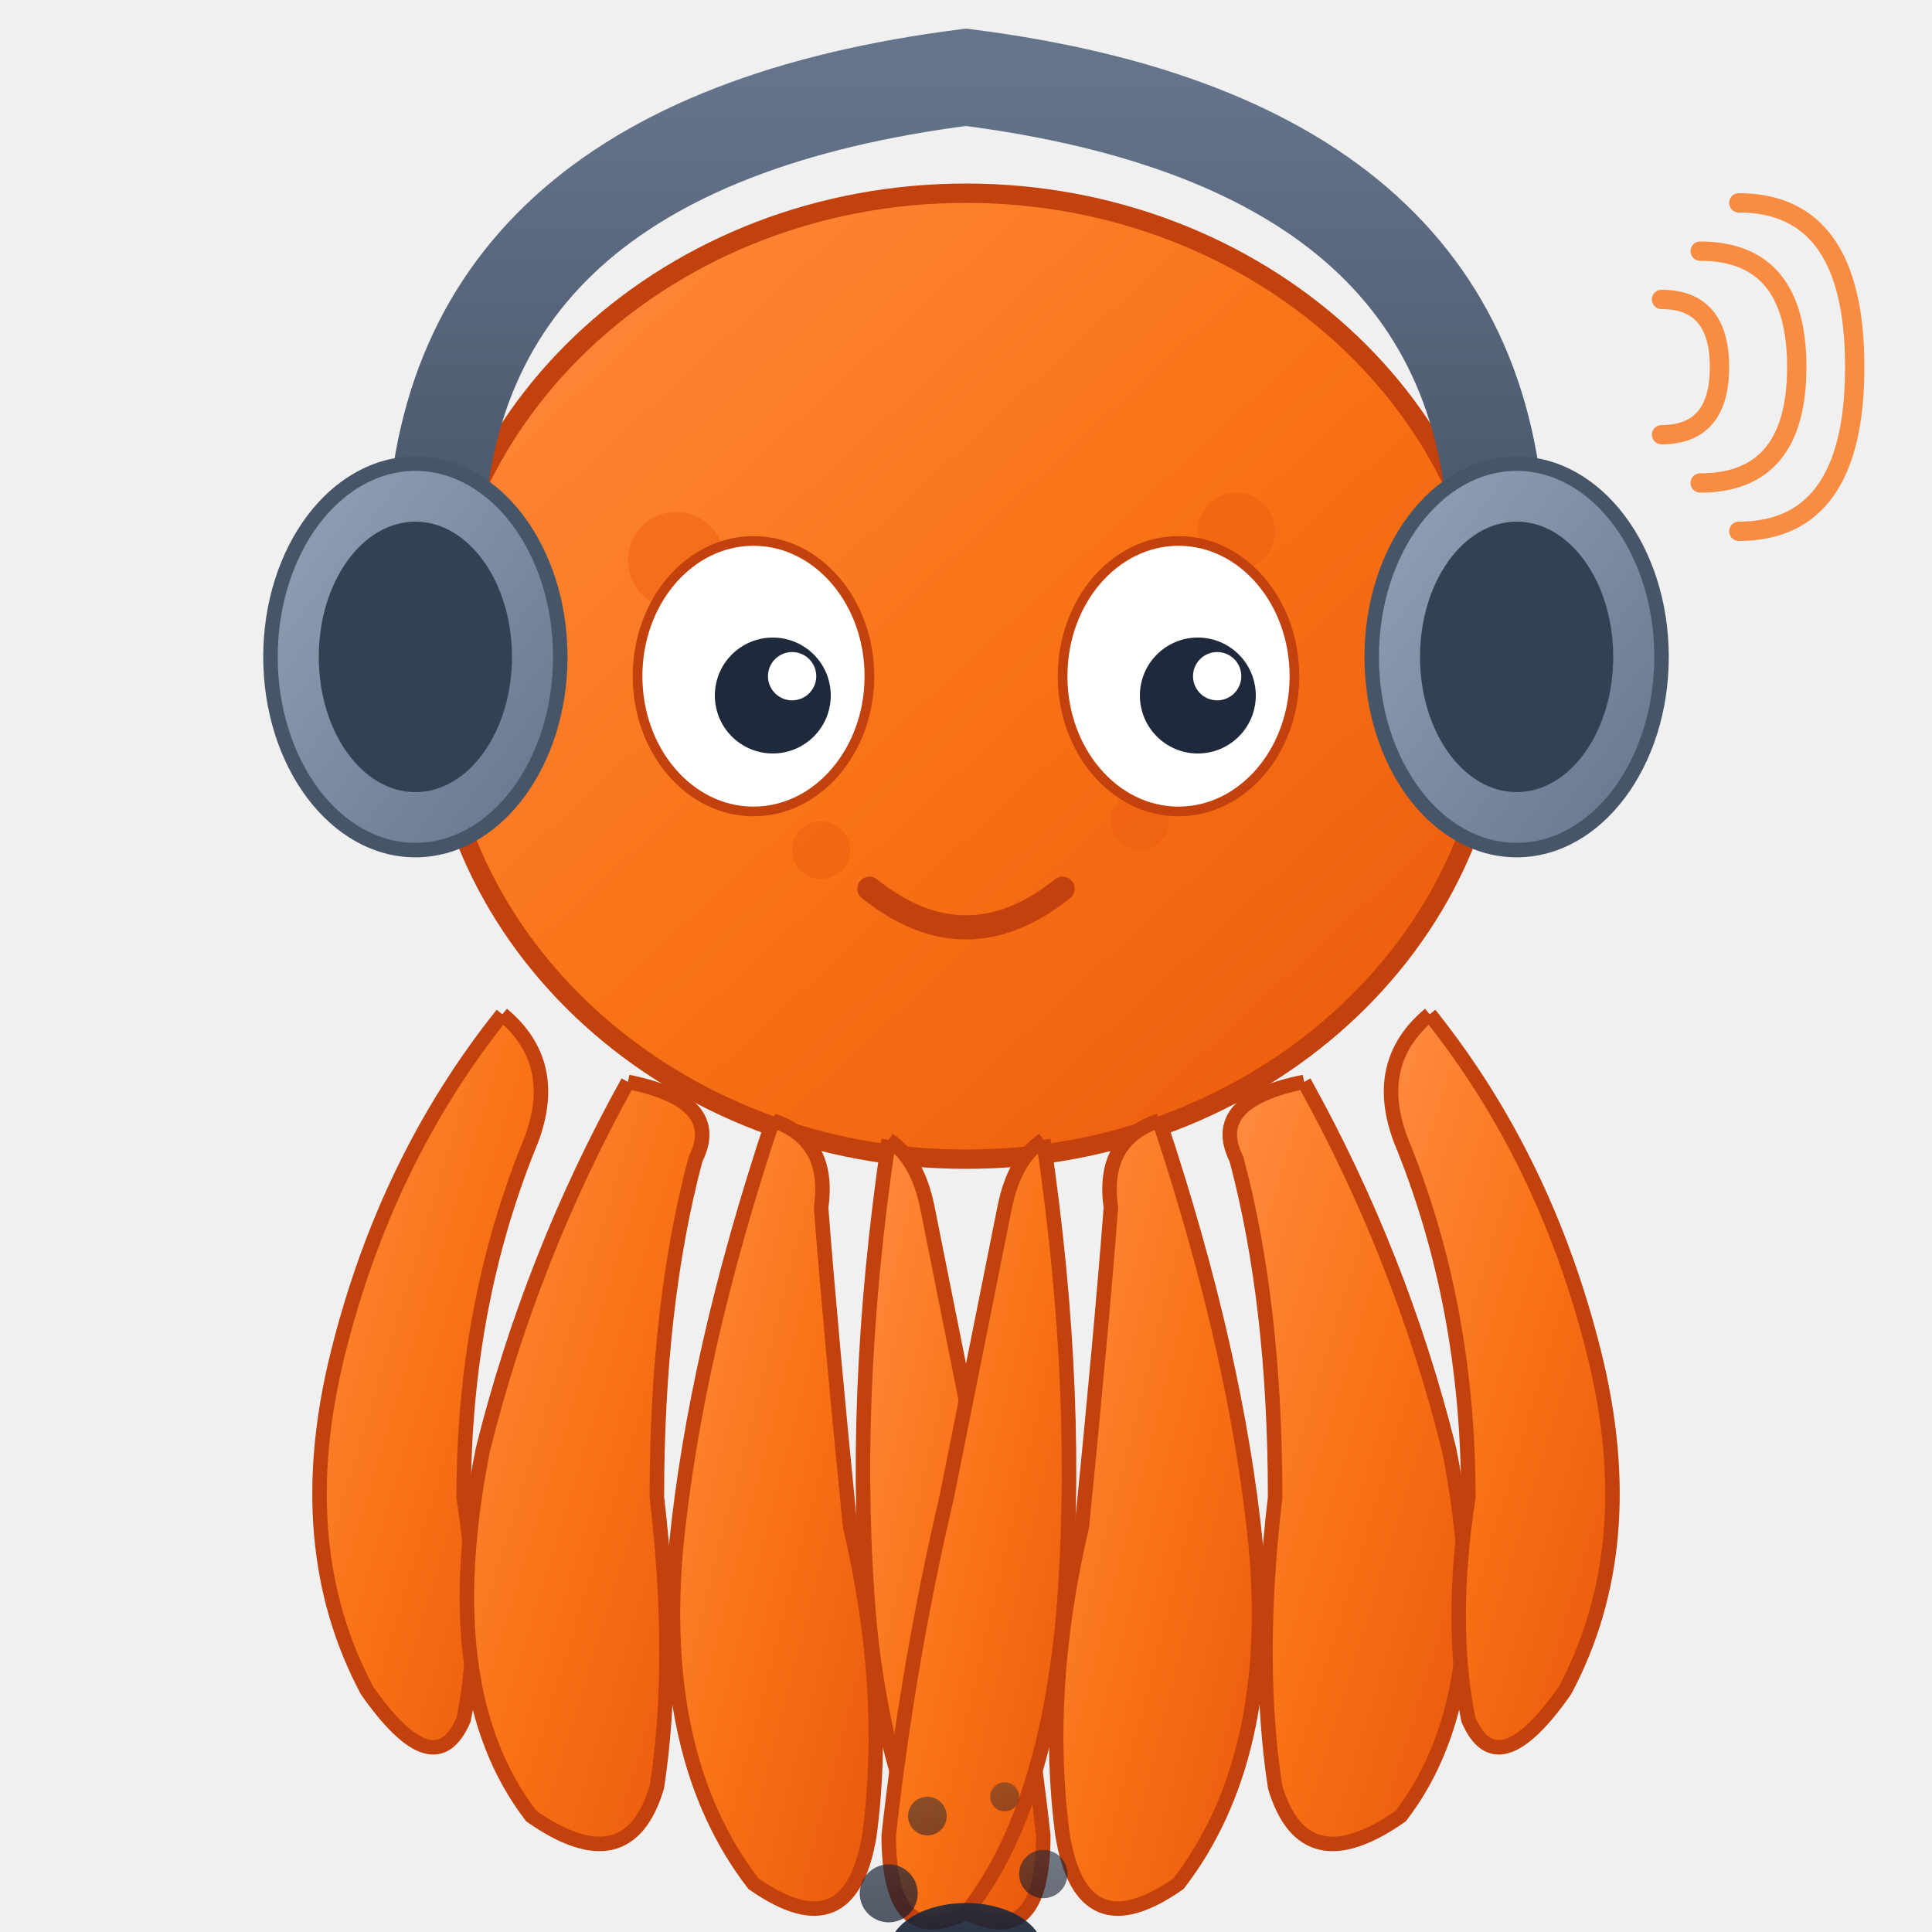
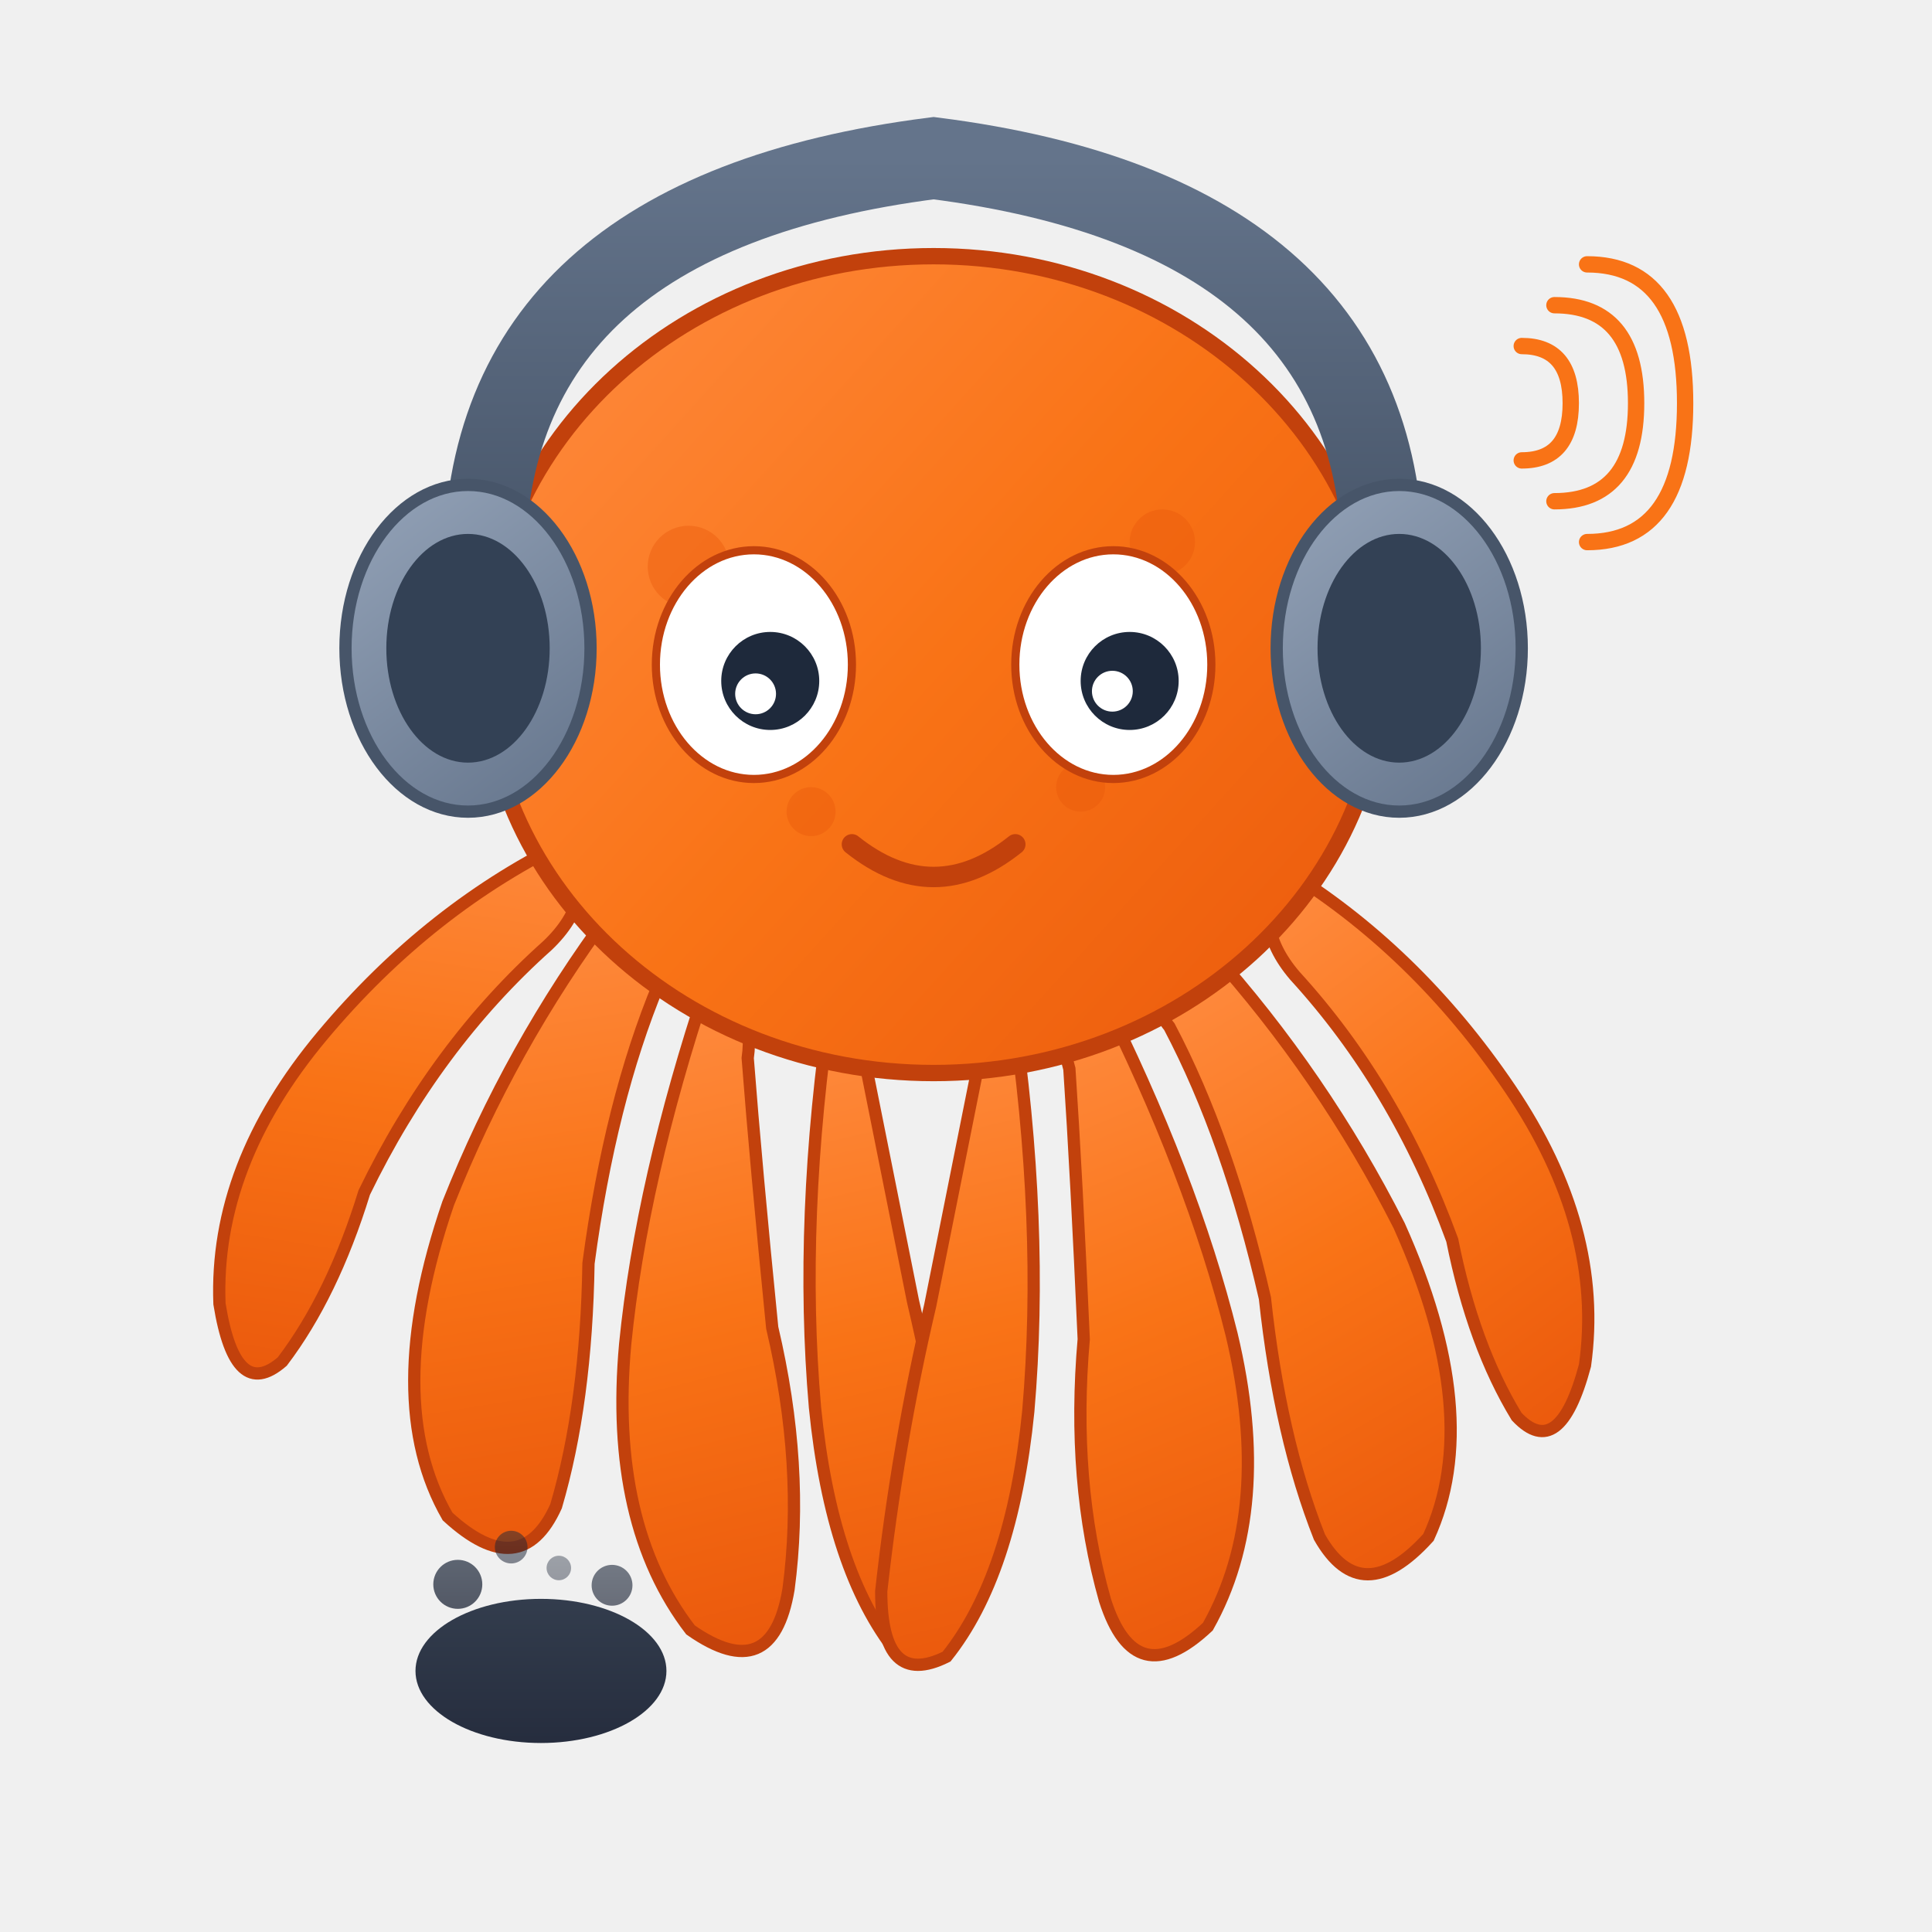
- <svg xmlns="http://www.w3.org/2000/svg" viewBox="0 0 200 200">
-   <defs>
-     <linearGradient id="bodyGrad" x1="0%" y1="0%" x2="100%" y2="100%">
-       <stop offset="0%" stop-color="#ff8c42" />
-       <stop offset="50%" stop-color="#f97316" />
-       <stop offset="100%" stop-color="#ea580c" />
-     </linearGradient>
-     <linearGradient id="headphoneGrad" x1="0%" y1="0%" x2="0%" y2="100%">
-       <stop offset="0%" stop-color="#64748b" />
-       <stop offset="100%" stop-color="#475569" />
-     </linearGradient>
-     <linearGradient id="earpadGrad" x1="0%" y1="0%" x2="100%" y2="100%">
-       <stop offset="0%" stop-color="#94a3b8" />
-       <stop offset="100%" stop-color="#64748b" />
-     </linearGradient>
-     <linearGradient id="inkGrad" x1="0%" y1="0%" x2="0%" y2="100%">
-       <stop offset="0%" stop-color="#1e293b" />
-       <stop offset="100%" stop-color="#0f172a" />
-     </linearGradient>
-   </defs>
-   <ellipse cx="100" cy="70" rx="55" ry="50" fill="url(#bodyGrad)" stroke="#c2410c" stroke-width="2" />
-   <circle cx="70" cy="58" r="5" fill="#ea580c" opacity="0.4" />
-   <circle cx="128" cy="55" r="4" fill="#ea580c" opacity="0.4" />
-   <circle cx="85" cy="88" r="3" fill="#ea580c" opacity="0.4" />
-   <circle cx="118" cy="85" r="3" fill="#ea580c" opacity="0.4" />
-   <g fill="url(#bodyGrad)" stroke="#c2410c" stroke-width="1.5">
-     <path d="M52 105              Q40 120 35 140              Q30 160 38 175              Q45 185 48 178              Q50 168 48 155              Q48 135 55 118              Q58 110 52 105" />
-     <path d="M65 112              Q55 130 50 150              Q45 175 55 188              Q65 195 68 185              Q70 172 68 155              Q68 135 72 120              Q75 114 65 112" />
-     <path d="M80 116              Q72 140 70 160              Q68 182 78 195              Q88 202 90 190              Q92 175 88 158              Q86 138 85 125              Q86 118 80 116" />
-     <path d="M92 118              Q88 145 90 168              Q92 188 100 198              Q108 202 108 190              Q106 172 102 155              Q98 135 96 125              Q95 120 92 118" />
-     <path d="M108 118              Q112 145 110 168              Q108 188 100 198              Q92 202 92 190              Q94 172 98 155              Q102 135 104 125              Q105 120 108 118" />
-     <path d="M120 116              Q128 140 130 160              Q132 182 122 195              Q112 202 110 190              Q108 175 112 158              Q114 138 115 125              Q114 118 120 116" />
-     <path d="M135 112              Q145 130 150 150              Q155 175 145 188              Q135 195 132 185              Q130 172 132 155              Q132 135 128 120              Q125 114 135 112" />
-     <path d="M148 105              Q160 120 165 140              Q170 160 162 175              Q155 185 152 178              Q150 168 152 155              Q152 135 145 118              Q142 110 148 105" />
+ <svg xmlns="http://www.w3.org/2000/svg" xmlns:xlink="http://www.w3.org/1999/xlink" clip-rule="evenodd" fill-rule="evenodd" viewBox="0 0 256 256">
+   <linearGradient id="a">
+     <stop offset="0" stop-color="#ff8c42" />
+     <stop offset=".5" stop-color="#f97316" />
+     <stop offset="1" stop-color="#ea580c" />
+   </linearGradient>
+   <linearGradient id="b" gradientTransform="matrix(22.92308 75.88235 -75.88235 22.92308 33.07692 105)" gradientUnits="userSpaceOnUse" x1="0" x2="1" xlink:href="#a" y1="0" y2="0" />
+   <linearGradient id="c" gradientTransform="matrix(24.35897 78.88235 -78.88235 24.35897 48.33333 112)" gradientUnits="userSpaceOnUse" x1="0" x2="1" xlink:href="#a" y1="0" y2="0" />
+   <linearGradient id="d" gradientTransform="matrix(21 81.57895 -81.57895 21 69.66667 116)" gradientUnits="userSpaceOnUse" x1="0" x2="1" xlink:href="#a" y1="0" y2="0" />
+   <linearGradient id="e" gradientTransform="matrix(18.66667 81 -81 18.66667 89.33333 118)" gradientUnits="userSpaceOnUse" x1="0" x2="1" xlink:href="#a" y1="0" y2="0" />
+   <linearGradient id="f" gradientTransform="matrix(18.66667 81 -81 18.66667 92 118)" gradientUnits="userSpaceOnUse" x1="0" x2="1" xlink:href="#a" y1="0" y2="0" />
+   <linearGradient id="g" gradientTransform="matrix(21 81.57895 -81.57895 21 109.3333 116)" gradientUnits="userSpaceOnUse" x1="0" x2="1" xlink:href="#a" y1="0" y2="0" />
+   <linearGradient id="h" gradientTransform="matrix(24.35897 78.88235 -78.88235 24.35897 127.3077 112)" gradientUnits="userSpaceOnUse" x1="0" x2="1" xlink:href="#a" y1="0" y2="0" />
+   <linearGradient id="i" gradientTransform="matrix(22.92308 75.88235 -75.88235 22.92308 144 105)" gradientUnits="userSpaceOnUse" x1="0" x2="1" xlink:href="#a" y1="0" y2="0" />
+   <linearGradient id="j" gradientTransform="matrix(110 100 -100 110 45 20)" gradientUnits="userSpaceOnUse" x1="0" x2="1" xlink:href="#a" y1="0" y2="0" />
+   <linearGradient id="k" gradientTransform="matrix(0 10 -10 0 92 197)" gradientUnits="userSpaceOnUse" x1="0" x2="1" y1="0" y2="0">
+     <stop offset="0" stop-color="#1e293b" stop-opacity=".9" />
+     <stop offset="1" stop-color="#0f172a" stop-opacity=".9" />
+   </linearGradient>
+   <linearGradient id="l" gradientTransform="matrix(0 6 -6 0 89 193)" gradientUnits="userSpaceOnUse" x1="0" x2="1" y1="0" y2="0">
+     <stop offset="0" stop-color="#1e293b" stop-opacity=".7" />
+     <stop offset="1" stop-color="#0f172a" stop-opacity=".7" />
+   </linearGradient>
+   <linearGradient id="m" gradientTransform="matrix(0 5 -5 0 105.5 191.5)" gradientUnits="userSpaceOnUse" x1="0" x2="1" y1="0" y2="0">
+     <stop offset="0" stop-color="#1e293b" stop-opacity=".6" />
+     <stop offset="1" stop-color="#0f172a" stop-opacity=".6" />
+   </linearGradient>
+   <linearGradient id="n" gradientTransform="matrix(0 4 -4 0 94 186)" gradientUnits="userSpaceOnUse" x1="0" x2="1" y1="0" y2="0">
+     <stop offset="0" stop-color="#1e293b" stop-opacity=".5" />
+     <stop offset="1" stop-color="#0f172a" stop-opacity=".5" />
+   </linearGradient>
+   <linearGradient id="o" gradientTransform="matrix(0 3 -3 0 102.5 184.5)" gradientUnits="userSpaceOnUse" x1="0" x2="1" y1="0" y2="0">
+     <stop offset="0" stop-color="#1e293b" stop-opacity=".4" />
+     <stop offset="1" stop-color="#0f172a" stop-opacity=".4" />
+   </linearGradient>
+   <linearGradient id="p" gradientTransform="matrix(0 50 -50 0 45 8)" gradientUnits="userSpaceOnUse" x1="0" x2="1" y1="0" y2="0">
+     <stop offset="0" stop-color="#64748b" />
+     <stop offset="1" stop-color="#475569" />
+   </linearGradient>
+   <linearGradient id="q">
+     <stop offset="0" stop-color="#94a3b8" />
+     <stop offset="1" stop-color="#64748b" />
+   </linearGradient>
+   <linearGradient id="r" gradientTransform="matrix(30 40 -40 30 28 48)" gradientUnits="userSpaceOnUse" x1="0" x2="1" xlink:href="#q" y1="0" y2="0" />
+   <linearGradient id="s" gradientTransform="matrix(30 40 -40 30 142 48)" gradientUnits="userSpaceOnUse" x1="0" x2="1" xlink:href="#q" y1="0" y2="0" />
+   <g stroke="#c2410c">
+     <path d="m52 105c-8 10-13.667 21.667-17 35s-2.333 25 3 35c4.667 6.667 8 7.667 10 3 1.333-6.667 1.333-14.333 0-23 0-13.333 2.333-25.667 7-37 2-5.333 1-9.667-3-13" fill="url(#b)" fill-rule="nonzero" stroke-width="1.5" transform="matrix(.9739374 .4722197 -.4722197 .9739374 74.71035 -15.61805)" />
+     <path d="m65 112c-6.667 12-11.667 24.667-15 38-3.333 16.667-1.667 29.333 5 38 6.667 4.667 11 3.667 13-3 1.333-8.667 1.333-18.667 0-30 0-13.333 1.333-25 4-35 2-4-.333-6.667-7-8" fill="url(#c)" fill-rule="nonzero" stroke-width="1.5" transform="matrix(1.072864 .1432162 -.1432162 1.072864 27.22144 -8.633995)" />
+     <path d="m80 116c-5.333 16-8.667 30.667-10 44-1.333 14.667 1.333 26.333 8 35 6.667 4.667 10.667 3 12-5 1.333-10 .667-20.667-2-32-1.333-13.333-2.333-24.333-3-33 .667-4.667-1-7.667-5-9" fill="url(#d)" fill-rule="nonzero" stroke-width="1.5" transform="matrix(1.08238 0 0 1.08238 7.072956 4.908685)" />
+     <path d="m92 118c-2.667 18-3.333 34.667-2 50 1.333 13.333 4.667 23.333 10 30 5.333 2.667 8 0 8-8-1.333-12-3.333-23.667-6-35-2.667-13.333-4.667-23.333-6-30-.667-3.333-2-5.667-4-7" fill="url(#e)" fill-rule="nonzero" stroke-width="1.5" transform="matrix(1.08238 0 0 1.08238 10.57475 4.655541)" />
+     <path d="m108 118c2.667 18 3.333 34.667 2 50-1.333 13.333-4.667 23.333-10 30-5.333 2.667-8 0-8-8 1.333-12 3.333-23.667 6-35 2.667-13.333 4.667-23.333 6-30 .667-3.333 2-5.667 4-7" fill="url(#f)" fill-rule="nonzero" stroke-width="1.5" transform="matrix(1.08238 0 0 1.08238 17.18768 5.201468)" />
+     <path d="m120 116c5.333 16 8.667 30.667 10 44 1.333 14.667-1.333 26.333-8 35-6.667 4.667-10.667 3-12-5-1.333-10-.667-20.667 2-32 1.333-13.333 2.333-24.333 3-33-.667-4.667 1-7.667 5-9" fill="url(#g)" fill-rule="nonzero" stroke-width="1.5" transform="matrix(1.071221 -.1550228 .1550228 1.071221 -.8703672 25.56148)" />
+     <path d="m135 112c6.667 12 11.667 24.667 15 38 3.333 16.667 1.667 29.333-5 38-6.667 4.667-11 3.667-13-3-1.333-8.667-1.333-18.667 0-30 0-13.333-1.333-25-4-35-2-4 .333-6.667 7-8" fill="url(#h)" fill-rule="nonzero" stroke-width="1.5" transform="matrix(1.0552 -.2410374 .2410374 1.0552 -9.039468 40.28003)" />
+     <path d="m148 105c8 10 13.667 21.667 17 35s2.333 25-3 35c-4.667 6.667-8 7.667-10 3-1.333-6.667-1.333-14.333 0-23 0-13.333-2.333-25.667-7-37-2-5.333-1-9.667 3-13" fill="url(#i)" fill-rule="nonzero" stroke-width="1.5" transform="matrix(1.016762 -.3711351 .3711351 1.016762 -19.64684 63.12906)" />
+     <ellipse cx="100" cy="70" fill="url(#j)" rx="55" ry="50" stroke-width="2" transform="matrix(1.08238 0 0 1.08238 15.47051 12.29829)" />
  </g>
-   <g fill="url(#inkGrad)">
-     <ellipse cx="100" cy="202" rx="8" ry="5" opacity="0.9" />
-     <circle cx="92" cy="196" r="3" opacity="0.7" />
-     <circle cx="108" cy="194" r="2.5" opacity="0.6" />
-     <circle cx="96" cy="188" r="2" opacity="0.5" />
-     <circle cx="104" cy="186" r="1.5" opacity="0.4" />
-   </g>
-   <path d="M45 58 Q45 15 100 8 Q155 15 155 58" fill="none" stroke="url(#headphoneGrad)" stroke-width="10" stroke-linecap="round" />
-   <ellipse cx="43" cy="68" rx="15" ry="20" fill="url(#earpadGrad)" stroke="#475569" stroke-width="1.5" />
-   <ellipse cx="43" cy="68" rx="10" ry="14" fill="#334155" />
-   <ellipse cx="157" cy="68" rx="15" ry="20" fill="url(#earpadGrad)" stroke="#475569" stroke-width="1.5" />
-   <ellipse cx="157" cy="68" rx="10" ry="14" fill="#334155" />
-   <ellipse cx="78" cy="70" rx="12" ry="14" fill="white" stroke="#c2410c" stroke-width="1" />
-   <ellipse cx="122" cy="70" rx="12" ry="14" fill="white" stroke="#c2410c" stroke-width="1" />
-   <circle cx="80" cy="72" r="6" fill="#1e293b" />
-   <circle cx="124" cy="72" r="6" fill="#1e293b" />
-   <circle cx="82" cy="70" r="2.5" fill="white" />
-   <circle cx="126" cy="70" r="2.5" fill="white" />
-   <path d="M90 92 Q100 100 110 92" stroke="#c2410c" stroke-width="2.5" fill="none" stroke-linecap="round" />
-   <g stroke="#f97316" stroke-width="2" fill="none" stroke-linecap="round" opacity="0.8">
-     <path d="M172 45 Q178 45 178 38 Q178 31 172 31" />
-     <path d="M176 50 Q186 50 186 38 Q186 26 176 26" />
-     <path d="M180 55 Q192 55 192 38 Q192 21 180 21" />
-   </g>
+   <circle cx="91.237" cy="75.076" fill="#ea580c" fill-opacity=".4" r="5.412" stroke-width="1.082" />
+   <circle cx="154.015" cy="71.829" fill="#ea580c" fill-opacity=".4" r="4.33" stroke-width="1.082" />
+   <circle cx="107.473" cy="107.548" fill="#ea580c" fill-opacity=".4" r="3.247" stroke-width="1.082" />
+   <circle cx="143.191" cy="104.301" fill="#ea580c" fill-opacity=".4" r="3.247" stroke-width="1.082" />
+   <ellipse cx="100" cy="202" fill="url(#k)" rx="8" ry="5" transform="matrix(2.078281 0 0 1.91004 -136.1479 -164.4211)" />
+   <circle cx="92" cy="196" fill="url(#l)" r="3" transform="matrix(1.08238 0 0 1.08238 -38.91832 -2.212905)" />
+   <circle cx="108" cy="194" fill="url(#m)" r="2.5" transform="matrix(1.08238 0 0 1.08238 -35.79798 .07662862)" />
+   <circle cx="96" cy="188" fill="url(#n)" r="2" transform="matrix(1.08238 0 0 1.08238 -36.17433 1.512025)" />
+   <circle cx="104" cy="186" fill="url(#o)" r="1.5" transform="matrix(1.08238 0 0 1.08238 -38.51966 6.444107)" />
+   <path d="m45 58c0-28.667 18.333-45.333 55-50 36.667 4.667 55 21.333 55 50" fill="none" stroke="url(#p)" stroke-linecap="round" stroke-width="10" transform="matrix(1.08238 0 0 1.08238 15.47051 12.29829)" />
+   <ellipse cx="43" cy="68" fill="url(#r)" rx="15" ry="20" stroke="#475569" stroke-width="1.5" transform="matrix(1.08238 0 0 1.08238 15.47051 12.29829)" />
+   <ellipse cx="62.013" cy="85.9" fill="#334155" rx="10.824" ry="15.153" stroke-width="1.082" />
+   <ellipse cx="157" cy="68" fill="url(#s)" rx="15" ry="20" stroke="#475569" stroke-width="1.5" transform="matrix(1.08238 0 0 1.08238 15.47051 12.29829)" />
+   <ellipse cx="185.404" cy="85.9" fill="#334155" rx="10.824" ry="15.153" stroke-width="1.082" />
+   <ellipse cx="99.896" cy="88.065" fill="#fff" rx="12.989" ry="15.153" stroke="#c2410c" stroke-width="1.082" />
+   <ellipse cx="147.521" cy="88.065" fill="#fff" rx="12.989" ry="15.153" stroke="#c2410c" stroke-width="1.082" />
+   <circle cx="102.061" cy="90.23" fill="#1e293b" r="6.494" stroke-width="1.082" />
+   <circle cx="149.686" cy="90.23" fill="#1e293b" r="6.494" stroke-width="1.082" />
+   <circle cx="100.12" cy="91.937" fill="#fff" r="2.706" stroke-width="1.082" />
+   <circle cx="147.393" cy="91.589" fill="#fff" r="2.706" stroke-width="1.082" />
+   <path d="m90 92c6.667 5.333 13.333 5.333 20 0" fill="none" stroke="#c2410c" stroke-linecap="round" stroke-width="2.5" transform="matrix(1.08238 0 0 1.08238 15.47051 12.29829)" />
+   <path d="m172 45c4 0 6-2.333 6-7s-2-7-6-7" fill="none" stroke="#f97316" stroke-linecap="round" stroke-width="2" transform="matrix(1.08238 0 0 1.08238 15.47051 12.29829)" />
+   <path d="m176 50c6.667 0 10-4 10-12s-3.333-12-10-12" fill="none" stroke="#f97316" stroke-linecap="round" stroke-width="2" transform="matrix(1.08238 0 0 1.08238 15.47051 12.29829)" />
+   <path d="m180 55c8 0 12-5.667 12-17s-4-17-12-17" fill="none" stroke="#f97316" stroke-linecap="round" stroke-width="2" transform="matrix(1.08238 0 0 1.08238 15.47051 12.29829)" />
</svg>
